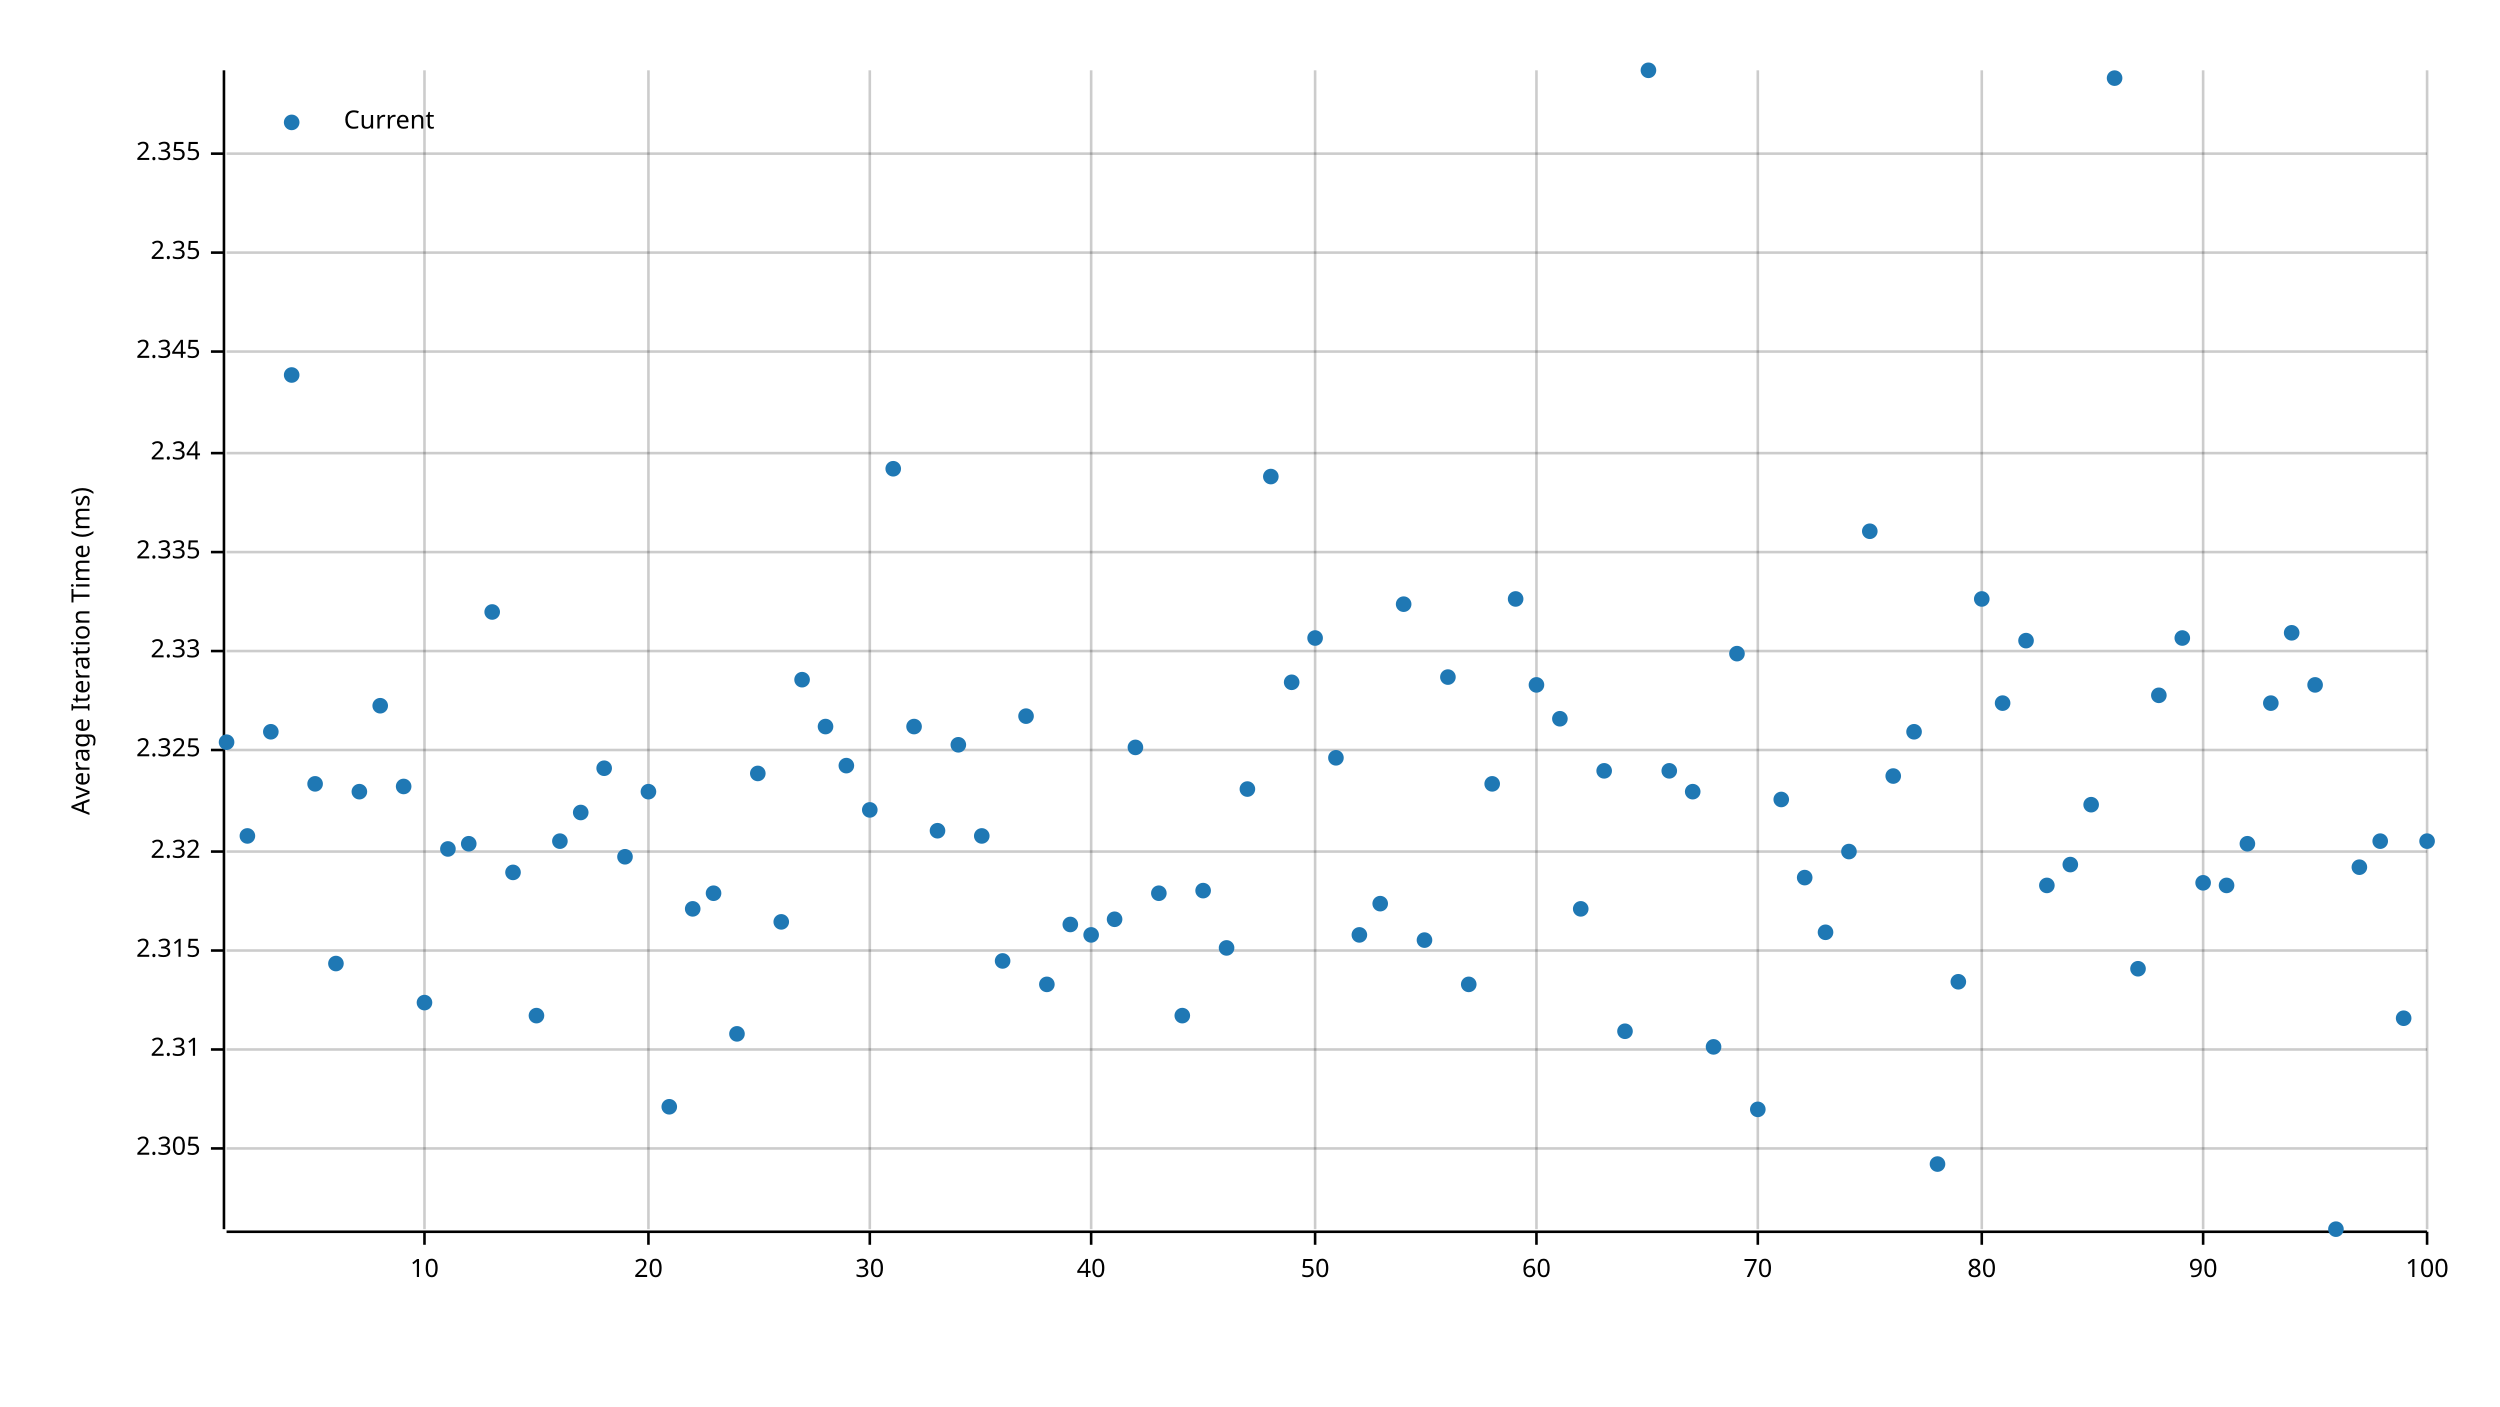
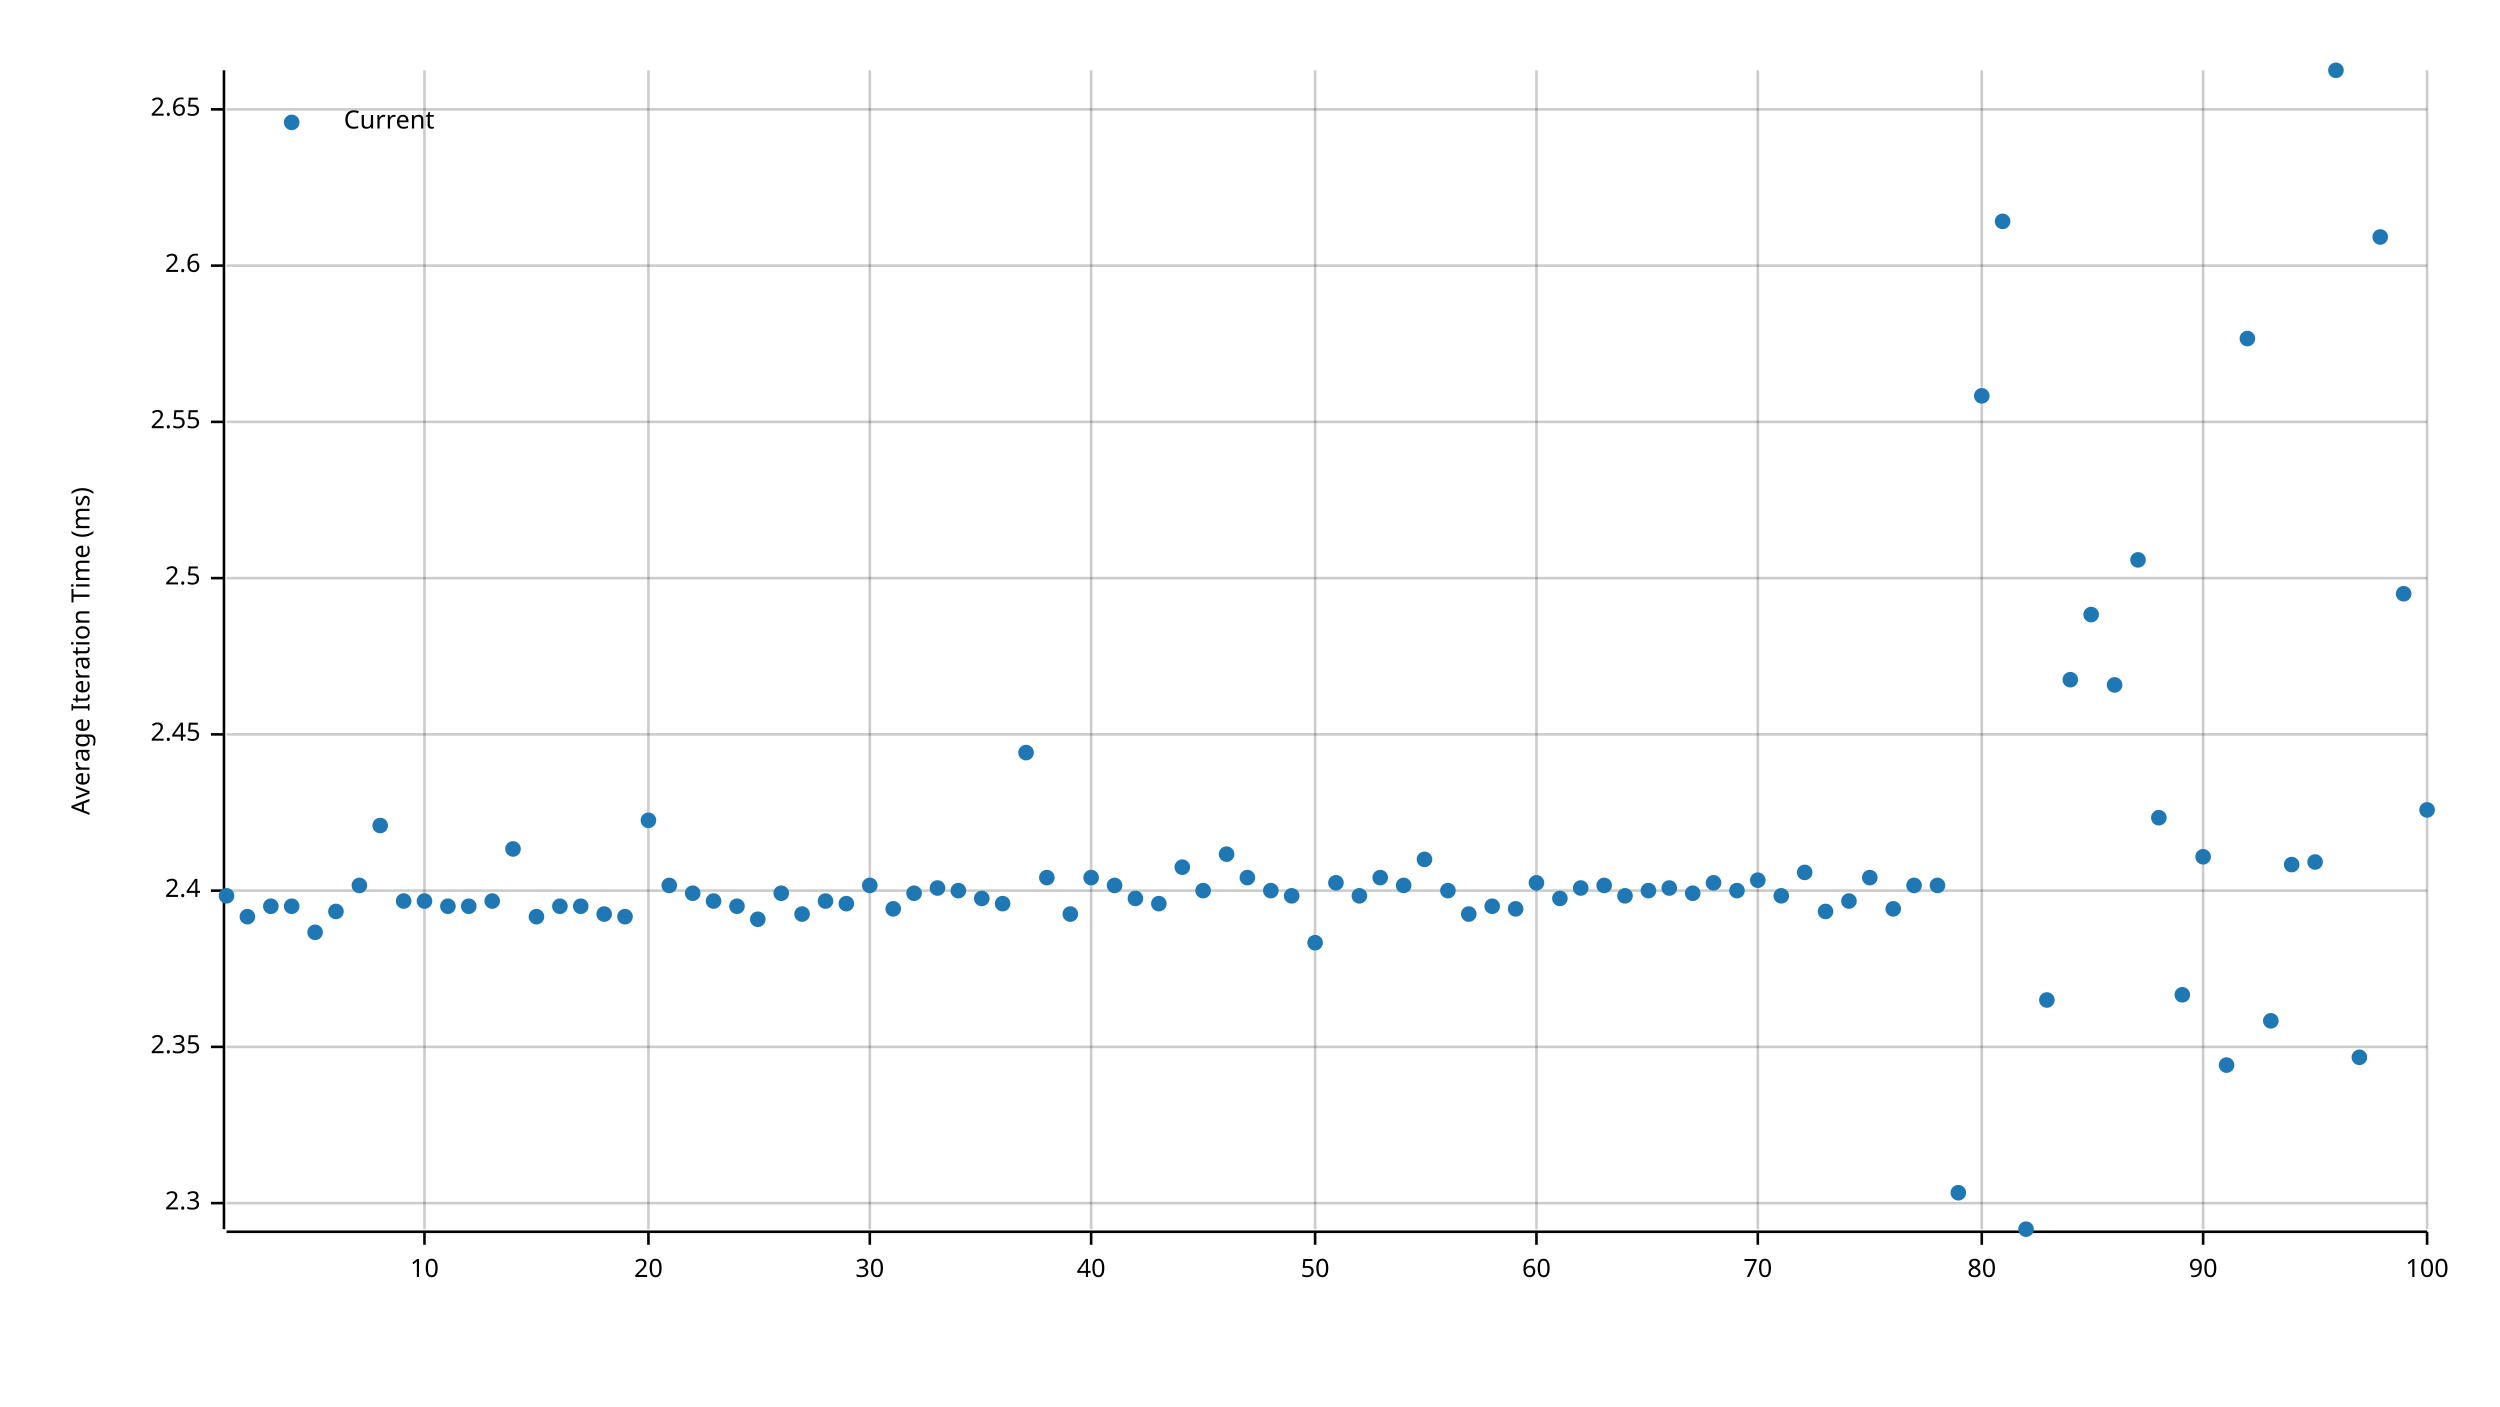
<svg xmlns="http://www.w3.org/2000/svg" width="960" height="540" viewBox="0 0 960 540">
  <text x="27" y="250" dy="0.76em" text-anchor="middle" font-family="sans-serif" font-size="9.677" opacity="1" fill="#000000" transform="rotate(270, 27, 250)">
Average Iteration Time (ms)
</text>
  <line opacity="0.2" stroke="#000000" stroke-width="1" x1="163" y1="472" x2="163" y2="27" />
  <line opacity="0.2" stroke="#000000" stroke-width="1" x1="249" y1="472" x2="249" y2="27" />
  <line opacity="0.2" stroke="#000000" stroke-width="1" x1="334" y1="472" x2="334" y2="27" />
  <line opacity="0.2" stroke="#000000" stroke-width="1" x1="419" y1="472" x2="419" y2="27" />
  <line opacity="0.2" stroke="#000000" stroke-width="1" x1="505" y1="472" x2="505" y2="27" />
  <line opacity="0.2" stroke="#000000" stroke-width="1" x1="590" y1="472" x2="590" y2="27" />
  <line opacity="0.2" stroke="#000000" stroke-width="1" x1="675" y1="472" x2="675" y2="27" />
  <line opacity="0.2" stroke="#000000" stroke-width="1" x1="761" y1="472" x2="761" y2="27" />
  <line opacity="0.2" stroke="#000000" stroke-width="1" x1="846" y1="472" x2="846" y2="27" />
  <line opacity="0.2" stroke="#000000" stroke-width="1" x1="932" y1="472" x2="932" y2="27" />
-   <line opacity="0.2" stroke="#000000" stroke-width="1" x1="87" y1="441" x2="932" y2="441" />
-   <line opacity="0.2" stroke="#000000" stroke-width="1" x1="87" y1="403" x2="932" y2="403" />
-   <line opacity="0.2" stroke="#000000" stroke-width="1" x1="87" y1="365" x2="932" y2="365" />
-   <line opacity="0.2" stroke="#000000" stroke-width="1" x1="87" y1="327" x2="932" y2="327" />
-   <line opacity="0.2" stroke="#000000" stroke-width="1" x1="87" y1="288" x2="932" y2="288" />
-   <line opacity="0.2" stroke="#000000" stroke-width="1" x1="87" y1="250" x2="932" y2="250" />
-   <line opacity="0.2" stroke="#000000" stroke-width="1" x1="87" y1="212" x2="932" y2="212" />
-   <line opacity="0.2" stroke="#000000" stroke-width="1" x1="87" y1="174" x2="932" y2="174" />
-   <line opacity="0.2" stroke="#000000" stroke-width="1" x1="87" y1="135" x2="932" y2="135" />
-   <line opacity="0.2" stroke="#000000" stroke-width="1" x1="87" y1="97" x2="932" y2="97" />
-   <line opacity="0.2" stroke="#000000" stroke-width="1" x1="87" y1="59" x2="932" y2="59" />
+   <line opacity="0.2" stroke="#000000" stroke-width="1" x1="87" y1="462" x2="932" y2="462" />
+   <line opacity="0.2" stroke="#000000" stroke-width="1" x1="87" y1="402" x2="932" y2="402" />
+   <line opacity="0.2" stroke="#000000" stroke-width="1" x1="87" y1="342" x2="932" y2="342" />
+   <line opacity="0.2" stroke="#000000" stroke-width="1" x1="87" y1="282" x2="932" y2="282" />
+   <line opacity="0.2" stroke="#000000" stroke-width="1" x1="87" y1="222" x2="932" y2="222" />
+   <line opacity="0.2" stroke="#000000" stroke-width="1" x1="87" y1="162" x2="932" y2="162" />
+   <line opacity="0.2" stroke="#000000" stroke-width="1" x1="87" y1="102" x2="932" y2="102" />
+   <line opacity="0.2" stroke="#000000" stroke-width="1" x1="87" y1="42" x2="932" y2="42" />
  <polyline fill="none" opacity="1" stroke="#000000" stroke-width="1" points="86,27 86,472 " />
-   <text x="77" y="441" dy="0.5ex" text-anchor="end" font-family="sans-serif" font-size="9.677" opacity="1" fill="#000000">
- 2.305
- </text>
-   <polyline fill="none" opacity="1" stroke="#000000" stroke-width="1" points="81,441 86,441 " />
-   <text x="77" y="403" dy="0.5ex" text-anchor="end" font-family="sans-serif" font-size="9.677" opacity="1" fill="#000000">
- 2.31
- </text>
-   <polyline fill="none" opacity="1" stroke="#000000" stroke-width="1" points="81,403 86,403 " />
-   <text x="77" y="365" dy="0.5ex" text-anchor="end" font-family="sans-serif" font-size="9.677" opacity="1" fill="#000000">
- 2.315
- </text>
-   <polyline fill="none" opacity="1" stroke="#000000" stroke-width="1" points="81,365 86,365 " />
-   <text x="77" y="327" dy="0.5ex" text-anchor="end" font-family="sans-serif" font-size="9.677" opacity="1" fill="#000000">
- 2.32
- </text>
-   <polyline fill="none" opacity="1" stroke="#000000" stroke-width="1" points="81,327 86,327 " />
-   <text x="77" y="288" dy="0.5ex" text-anchor="end" font-family="sans-serif" font-size="9.677" opacity="1" fill="#000000">
- 2.325
- </text>
-   <polyline fill="none" opacity="1" stroke="#000000" stroke-width="1" points="81,288 86,288 " />
-   <text x="77" y="250" dy="0.5ex" text-anchor="end" font-family="sans-serif" font-size="9.677" opacity="1" fill="#000000">
- 2.33
- </text>
-   <polyline fill="none" opacity="1" stroke="#000000" stroke-width="1" points="81,250 86,250 " />
-   <text x="77" y="212" dy="0.5ex" text-anchor="end" font-family="sans-serif" font-size="9.677" opacity="1" fill="#000000">
- 2.335
- </text>
-   <polyline fill="none" opacity="1" stroke="#000000" stroke-width="1" points="81,212 86,212 " />
-   <text x="77" y="174" dy="0.5ex" text-anchor="end" font-family="sans-serif" font-size="9.677" opacity="1" fill="#000000">
- 2.34
- </text>
-   <polyline fill="none" opacity="1" stroke="#000000" stroke-width="1" points="81,174 86,174 " />
-   <text x="77" y="135" dy="0.5ex" text-anchor="end" font-family="sans-serif" font-size="9.677" opacity="1" fill="#000000">
- 2.345
- </text>
-   <polyline fill="none" opacity="1" stroke="#000000" stroke-width="1" points="81,135 86,135 " />
-   <text x="77" y="97" dy="0.5ex" text-anchor="end" font-family="sans-serif" font-size="9.677" opacity="1" fill="#000000">
+   <text x="77" y="462" dy="0.5ex" text-anchor="end" font-family="sans-serif" font-size="9.677" opacity="1" fill="#000000">
+ 2.3
+ </text>
+   <polyline fill="none" opacity="1" stroke="#000000" stroke-width="1" points="81,462 86,462 " />
+   <text x="77" y="402" dy="0.5ex" text-anchor="end" font-family="sans-serif" font-size="9.677" opacity="1" fill="#000000">
2.35
</text>
-   <polyline fill="none" opacity="1" stroke="#000000" stroke-width="1" points="81,97 86,97 " />
-   <text x="77" y="59" dy="0.5ex" text-anchor="end" font-family="sans-serif" font-size="9.677" opacity="1" fill="#000000">
- 2.355
- </text>
-   <polyline fill="none" opacity="1" stroke="#000000" stroke-width="1" points="81,59 86,59 " />
+   <polyline fill="none" opacity="1" stroke="#000000" stroke-width="1" points="81,402 86,402 " />
+   <text x="77" y="342" dy="0.5ex" text-anchor="end" font-family="sans-serif" font-size="9.677" opacity="1" fill="#000000">
+ 2.4
+ </text>
+   <polyline fill="none" opacity="1" stroke="#000000" stroke-width="1" points="81,342 86,342 " />
+   <text x="77" y="282" dy="0.5ex" text-anchor="end" font-family="sans-serif" font-size="9.677" opacity="1" fill="#000000">
+ 2.45
+ </text>
+   <polyline fill="none" opacity="1" stroke="#000000" stroke-width="1" points="81,282 86,282 " />
+   <text x="77" y="222" dy="0.5ex" text-anchor="end" font-family="sans-serif" font-size="9.677" opacity="1" fill="#000000">
+ 2.5
+ </text>
+   <polyline fill="none" opacity="1" stroke="#000000" stroke-width="1" points="81,222 86,222 " />
+   <text x="77" y="162" dy="0.5ex" text-anchor="end" font-family="sans-serif" font-size="9.677" opacity="1" fill="#000000">
+ 2.55
+ </text>
+   <polyline fill="none" opacity="1" stroke="#000000" stroke-width="1" points="81,162 86,162 " />
+   <text x="77" y="102" dy="0.5ex" text-anchor="end" font-family="sans-serif" font-size="9.677" opacity="1" fill="#000000">
+ 2.6
+ </text>
+   <polyline fill="none" opacity="1" stroke="#000000" stroke-width="1" points="81,102 86,102 " />
+   <text x="77" y="42" dy="0.5ex" text-anchor="end" font-family="sans-serif" font-size="9.677" opacity="1" fill="#000000">
+ 2.65
+ </text>
+   <polyline fill="none" opacity="1" stroke="#000000" stroke-width="1" points="81,42 86,42 " />
  <polyline fill="none" opacity="1" stroke="#000000" stroke-width="1" points="87,473 932,473 " />
  <text x="163" y="483" dy="0.76em" text-anchor="middle" font-family="sans-serif" font-size="9.677" opacity="1" fill="#000000">
10
</text>
  <polyline fill="none" opacity="1" stroke="#000000" stroke-width="1" points="163,473 163,478 " />
  <text x="249" y="483" dy="0.76em" text-anchor="middle" font-family="sans-serif" font-size="9.677" opacity="1" fill="#000000">
20
</text>
  <polyline fill="none" opacity="1" stroke="#000000" stroke-width="1" points="249,473 249,478 " />
  <text x="334" y="483" dy="0.76em" text-anchor="middle" font-family="sans-serif" font-size="9.677" opacity="1" fill="#000000">
30
</text>
  <polyline fill="none" opacity="1" stroke="#000000" stroke-width="1" points="334,473 334,478 " />
  <text x="419" y="483" dy="0.76em" text-anchor="middle" font-family="sans-serif" font-size="9.677" opacity="1" fill="#000000">
40
</text>
  <polyline fill="none" opacity="1" stroke="#000000" stroke-width="1" points="419,473 419,478 " />
  <text x="505" y="483" dy="0.76em" text-anchor="middle" font-family="sans-serif" font-size="9.677" opacity="1" fill="#000000">
50
</text>
  <polyline fill="none" opacity="1" stroke="#000000" stroke-width="1" points="505,473 505,478 " />
  <text x="590" y="483" dy="0.76em" text-anchor="middle" font-family="sans-serif" font-size="9.677" opacity="1" fill="#000000">
60
</text>
  <polyline fill="none" opacity="1" stroke="#000000" stroke-width="1" points="590,473 590,478 " />
  <text x="675" y="483" dy="0.76em" text-anchor="middle" font-family="sans-serif" font-size="9.677" opacity="1" fill="#000000">
70
</text>
  <polyline fill="none" opacity="1" stroke="#000000" stroke-width="1" points="675,473 675,478 " />
  <text x="761" y="483" dy="0.76em" text-anchor="middle" font-family="sans-serif" font-size="9.677" opacity="1" fill="#000000">
80
</text>
  <polyline fill="none" opacity="1" stroke="#000000" stroke-width="1" points="761,473 761,478 " />
  <text x="846" y="483" dy="0.76em" text-anchor="middle" font-family="sans-serif" font-size="9.677" opacity="1" fill="#000000">
90
</text>
  <polyline fill="none" opacity="1" stroke="#000000" stroke-width="1" points="846,473 846,478 " />
  <text x="932" y="483" dy="0.76em" text-anchor="middle" font-family="sans-serif" font-size="9.677" opacity="1" fill="#000000">
100
</text>
  <polyline fill="none" opacity="1" stroke="#000000" stroke-width="1" points="932,473 932,478 " />
-   <circle cx="87" cy="285" r="3" opacity="1" fill="#1F78B4" stroke="none" stroke-width="1" />
-   <circle cx="95" cy="321" r="3" opacity="1" fill="#1F78B4" stroke="none" stroke-width="1" />
-   <circle cx="104" cy="281" r="3" opacity="1" fill="#1F78B4" stroke="none" stroke-width="1" />
-   <circle cx="112" cy="144" r="3" opacity="1" fill="#1F78B4" stroke="none" stroke-width="1" />
-   <circle cx="121" cy="301" r="3" opacity="1" fill="#1F78B4" stroke="none" stroke-width="1" />
-   <circle cx="129" cy="370" r="3" opacity="1" fill="#1F78B4" stroke="none" stroke-width="1" />
-   <circle cx="138" cy="304" r="3" opacity="1" fill="#1F78B4" stroke="none" stroke-width="1" />
-   <circle cx="146" cy="271" r="3" opacity="1" fill="#1F78B4" stroke="none" stroke-width="1" />
-   <circle cx="155" cy="302" r="3" opacity="1" fill="#1F78B4" stroke="none" stroke-width="1" />
-   <circle cx="163" cy="385" r="3" opacity="1" fill="#1F78B4" stroke="none" stroke-width="1" />
-   <circle cx="172" cy="326" r="3" opacity="1" fill="#1F78B4" stroke="none" stroke-width="1" />
-   <circle cx="180" cy="324" r="3" opacity="1" fill="#1F78B4" stroke="none" stroke-width="1" />
-   <circle cx="189" cy="235" r="3" opacity="1" fill="#1F78B4" stroke="none" stroke-width="1" />
-   <circle cx="197" cy="335" r="3" opacity="1" fill="#1F78B4" stroke="none" stroke-width="1" />
-   <circle cx="206" cy="390" r="3" opacity="1" fill="#1F78B4" stroke="none" stroke-width="1" />
-   <circle cx="215" cy="323" r="3" opacity="1" fill="#1F78B4" stroke="none" stroke-width="1" />
-   <circle cx="223" cy="312" r="3" opacity="1" fill="#1F78B4" stroke="none" stroke-width="1" />
-   <circle cx="232" cy="295" r="3" opacity="1" fill="#1F78B4" stroke="none" stroke-width="1" />
-   <circle cx="240" cy="329" r="3" opacity="1" fill="#1F78B4" stroke="none" stroke-width="1" />
-   <circle cx="249" cy="304" r="3" opacity="1" fill="#1F78B4" stroke="none" stroke-width="1" />
-   <circle cx="257" cy="425" r="3" opacity="1" fill="#1F78B4" stroke="none" stroke-width="1" />
-   <circle cx="266" cy="349" r="3" opacity="1" fill="#1F78B4" stroke="none" stroke-width="1" />
-   <circle cx="274" cy="343" r="3" opacity="1" fill="#1F78B4" stroke="none" stroke-width="1" />
-   <circle cx="283" cy="397" r="3" opacity="1" fill="#1F78B4" stroke="none" stroke-width="1" />
-   <circle cx="291" cy="297" r="3" opacity="1" fill="#1F78B4" stroke="none" stroke-width="1" />
-   <circle cx="300" cy="354" r="3" opacity="1" fill="#1F78B4" stroke="none" stroke-width="1" />
-   <circle cx="308" cy="261" r="3" opacity="1" fill="#1F78B4" stroke="none" stroke-width="1" />
-   <circle cx="317" cy="279" r="3" opacity="1" fill="#1F78B4" stroke="none" stroke-width="1" />
-   <circle cx="325" cy="294" r="3" opacity="1" fill="#1F78B4" stroke="none" stroke-width="1" />
-   <circle cx="334" cy="311" r="3" opacity="1" fill="#1F78B4" stroke="none" stroke-width="1" />
-   <circle cx="343" cy="180" r="3" opacity="1" fill="#1F78B4" stroke="none" stroke-width="1" />
-   <circle cx="351" cy="279" r="3" opacity="1" fill="#1F78B4" stroke="none" stroke-width="1" />
-   <circle cx="360" cy="319" r="3" opacity="1" fill="#1F78B4" stroke="none" stroke-width="1" />
-   <circle cx="368" cy="286" r="3" opacity="1" fill="#1F78B4" stroke="none" stroke-width="1" />
-   <circle cx="377" cy="321" r="3" opacity="1" fill="#1F78B4" stroke="none" stroke-width="1" />
-   <circle cx="385" cy="369" r="3" opacity="1" fill="#1F78B4" stroke="none" stroke-width="1" />
-   <circle cx="394" cy="275" r="3" opacity="1" fill="#1F78B4" stroke="none" stroke-width="1" />
-   <circle cx="402" cy="378" r="3" opacity="1" fill="#1F78B4" stroke="none" stroke-width="1" />
-   <circle cx="411" cy="355" r="3" opacity="1" fill="#1F78B4" stroke="none" stroke-width="1" />
-   <circle cx="419" cy="359" r="3" opacity="1" fill="#1F78B4" stroke="none" stroke-width="1" />
-   <circle cx="428" cy="353" r="3" opacity="1" fill="#1F78B4" stroke="none" stroke-width="1" />
-   <circle cx="436" cy="287" r="3" opacity="1" fill="#1F78B4" stroke="none" stroke-width="1" />
-   <circle cx="445" cy="343" r="3" opacity="1" fill="#1F78B4" stroke="none" stroke-width="1" />
-   <circle cx="454" cy="390" r="3" opacity="1" fill="#1F78B4" stroke="none" stroke-width="1" />
+   <circle cx="87" cy="344" r="3" opacity="1" fill="#1F78B4" stroke="none" stroke-width="1" />
+   <circle cx="95" cy="352" r="3" opacity="1" fill="#1F78B4" stroke="none" stroke-width="1" />
+   <circle cx="104" cy="348" r="3" opacity="1" fill="#1F78B4" stroke="none" stroke-width="1" />
+   <circle cx="112" cy="348" r="3" opacity="1" fill="#1F78B4" stroke="none" stroke-width="1" />
+   <circle cx="121" cy="358" r="3" opacity="1" fill="#1F78B4" stroke="none" stroke-width="1" />
+   <circle cx="129" cy="350" r="3" opacity="1" fill="#1F78B4" stroke="none" stroke-width="1" />
+   <circle cx="138" cy="340" r="3" opacity="1" fill="#1F78B4" stroke="none" stroke-width="1" />
+   <circle cx="146" cy="317" r="3" opacity="1" fill="#1F78B4" stroke="none" stroke-width="1" />
+   <circle cx="155" cy="346" r="3" opacity="1" fill="#1F78B4" stroke="none" stroke-width="1" />
+   <circle cx="163" cy="346" r="3" opacity="1" fill="#1F78B4" stroke="none" stroke-width="1" />
+   <circle cx="172" cy="348" r="3" opacity="1" fill="#1F78B4" stroke="none" stroke-width="1" />
+   <circle cx="180" cy="348" r="3" opacity="1" fill="#1F78B4" stroke="none" stroke-width="1" />
+   <circle cx="189" cy="346" r="3" opacity="1" fill="#1F78B4" stroke="none" stroke-width="1" />
+   <circle cx="197" cy="326" r="3" opacity="1" fill="#1F78B4" stroke="none" stroke-width="1" />
+   <circle cx="206" cy="352" r="3" opacity="1" fill="#1F78B4" stroke="none" stroke-width="1" />
+   <circle cx="215" cy="348" r="3" opacity="1" fill="#1F78B4" stroke="none" stroke-width="1" />
+   <circle cx="223" cy="348" r="3" opacity="1" fill="#1F78B4" stroke="none" stroke-width="1" />
+   <circle cx="232" cy="351" r="3" opacity="1" fill="#1F78B4" stroke="none" stroke-width="1" />
+   <circle cx="240" cy="352" r="3" opacity="1" fill="#1F78B4" stroke="none" stroke-width="1" />
+   <circle cx="249" cy="315" r="3" opacity="1" fill="#1F78B4" stroke="none" stroke-width="1" />
+   <circle cx="257" cy="340" r="3" opacity="1" fill="#1F78B4" stroke="none" stroke-width="1" />
+   <circle cx="266" cy="343" r="3" opacity="1" fill="#1F78B4" stroke="none" stroke-width="1" />
+   <circle cx="274" cy="346" r="3" opacity="1" fill="#1F78B4" stroke="none" stroke-width="1" />
+   <circle cx="283" cy="348" r="3" opacity="1" fill="#1F78B4" stroke="none" stroke-width="1" />
+   <circle cx="291" cy="353" r="3" opacity="1" fill="#1F78B4" stroke="none" stroke-width="1" />
+   <circle cx="300" cy="343" r="3" opacity="1" fill="#1F78B4" stroke="none" stroke-width="1" />
+   <circle cx="308" cy="351" r="3" opacity="1" fill="#1F78B4" stroke="none" stroke-width="1" />
+   <circle cx="317" cy="346" r="3" opacity="1" fill="#1F78B4" stroke="none" stroke-width="1" />
+   <circle cx="325" cy="347" r="3" opacity="1" fill="#1F78B4" stroke="none" stroke-width="1" />
+   <circle cx="334" cy="340" r="3" opacity="1" fill="#1F78B4" stroke="none" stroke-width="1" />
+   <circle cx="343" cy="349" r="3" opacity="1" fill="#1F78B4" stroke="none" stroke-width="1" />
+   <circle cx="351" cy="343" r="3" opacity="1" fill="#1F78B4" stroke="none" stroke-width="1" />
+   <circle cx="360" cy="341" r="3" opacity="1" fill="#1F78B4" stroke="none" stroke-width="1" />
+   <circle cx="368" cy="342" r="3" opacity="1" fill="#1F78B4" stroke="none" stroke-width="1" />
+   <circle cx="377" cy="345" r="3" opacity="1" fill="#1F78B4" stroke="none" stroke-width="1" />
+   <circle cx="385" cy="347" r="3" opacity="1" fill="#1F78B4" stroke="none" stroke-width="1" />
+   <circle cx="394" cy="289" r="3" opacity="1" fill="#1F78B4" stroke="none" stroke-width="1" />
+   <circle cx="402" cy="337" r="3" opacity="1" fill="#1F78B4" stroke="none" stroke-width="1" />
+   <circle cx="411" cy="351" r="3" opacity="1" fill="#1F78B4" stroke="none" stroke-width="1" />
+   <circle cx="419" cy="337" r="3" opacity="1" fill="#1F78B4" stroke="none" stroke-width="1" />
+   <circle cx="428" cy="340" r="3" opacity="1" fill="#1F78B4" stroke="none" stroke-width="1" />
+   <circle cx="436" cy="345" r="3" opacity="1" fill="#1F78B4" stroke="none" stroke-width="1" />
+   <circle cx="445" cy="347" r="3" opacity="1" fill="#1F78B4" stroke="none" stroke-width="1" />
+   <circle cx="454" cy="333" r="3" opacity="1" fill="#1F78B4" stroke="none" stroke-width="1" />
  <circle cx="462" cy="342" r="3" opacity="1" fill="#1F78B4" stroke="none" stroke-width="1" />
-   <circle cx="471" cy="364" r="3" opacity="1" fill="#1F78B4" stroke="none" stroke-width="1" />
-   <circle cx="479" cy="303" r="3" opacity="1" fill="#1F78B4" stroke="none" stroke-width="1" />
-   <circle cx="488" cy="183" r="3" opacity="1" fill="#1F78B4" stroke="none" stroke-width="1" />
-   <circle cx="496" cy="262" r="3" opacity="1" fill="#1F78B4" stroke="none" stroke-width="1" />
-   <circle cx="505" cy="245" r="3" opacity="1" fill="#1F78B4" stroke="none" stroke-width="1" />
-   <circle cx="513" cy="291" r="3" opacity="1" fill="#1F78B4" stroke="none" stroke-width="1" />
-   <circle cx="522" cy="359" r="3" opacity="1" fill="#1F78B4" stroke="none" stroke-width="1" />
-   <circle cx="530" cy="347" r="3" opacity="1" fill="#1F78B4" stroke="none" stroke-width="1" />
-   <circle cx="539" cy="232" r="3" opacity="1" fill="#1F78B4" stroke="none" stroke-width="1" />
-   <circle cx="547" cy="361" r="3" opacity="1" fill="#1F78B4" stroke="none" stroke-width="1" />
-   <circle cx="556" cy="260" r="3" opacity="1" fill="#1F78B4" stroke="none" stroke-width="1" />
-   <circle cx="564" cy="378" r="3" opacity="1" fill="#1F78B4" stroke="none" stroke-width="1" />
-   <circle cx="573" cy="301" r="3" opacity="1" fill="#1F78B4" stroke="none" stroke-width="1" />
-   <circle cx="582" cy="230" r="3" opacity="1" fill="#1F78B4" stroke="none" stroke-width="1" />
-   <circle cx="590" cy="263" r="3" opacity="1" fill="#1F78B4" stroke="none" stroke-width="1" />
-   <circle cx="599" cy="276" r="3" opacity="1" fill="#1F78B4" stroke="none" stroke-width="1" />
-   <circle cx="607" cy="349" r="3" opacity="1" fill="#1F78B4" stroke="none" stroke-width="1" />
-   <circle cx="616" cy="296" r="3" opacity="1" fill="#1F78B4" stroke="none" stroke-width="1" />
-   <circle cx="624" cy="396" r="3" opacity="1" fill="#1F78B4" stroke="none" stroke-width="1" />
-   <circle cx="633" cy="27" r="3" opacity="1" fill="#1F78B4" stroke="none" stroke-width="1" />
-   <circle cx="641" cy="296" r="3" opacity="1" fill="#1F78B4" stroke="none" stroke-width="1" />
-   <circle cx="650" cy="304" r="3" opacity="1" fill="#1F78B4" stroke="none" stroke-width="1" />
-   <circle cx="658" cy="402" r="3" opacity="1" fill="#1F78B4" stroke="none" stroke-width="1" />
-   <circle cx="667" cy="251" r="3" opacity="1" fill="#1F78B4" stroke="none" stroke-width="1" />
-   <circle cx="675" cy="426" r="3" opacity="1" fill="#1F78B4" stroke="none" stroke-width="1" />
-   <circle cx="684" cy="307" r="3" opacity="1" fill="#1F78B4" stroke="none" stroke-width="1" />
-   <circle cx="693" cy="337" r="3" opacity="1" fill="#1F78B4" stroke="none" stroke-width="1" />
-   <circle cx="701" cy="358" r="3" opacity="1" fill="#1F78B4" stroke="none" stroke-width="1" />
-   <circle cx="710" cy="327" r="3" opacity="1" fill="#1F78B4" stroke="none" stroke-width="1" />
-   <circle cx="718" cy="204" r="3" opacity="1" fill="#1F78B4" stroke="none" stroke-width="1" />
-   <circle cx="727" cy="298" r="3" opacity="1" fill="#1F78B4" stroke="none" stroke-width="1" />
-   <circle cx="735" cy="281" r="3" opacity="1" fill="#1F78B4" stroke="none" stroke-width="1" />
-   <circle cx="744" cy="447" r="3" opacity="1" fill="#1F78B4" stroke="none" stroke-width="1" />
-   <circle cx="752" cy="377" r="3" opacity="1" fill="#1F78B4" stroke="none" stroke-width="1" />
-   <circle cx="761" cy="230" r="3" opacity="1" fill="#1F78B4" stroke="none" stroke-width="1" />
-   <circle cx="769" cy="270" r="3" opacity="1" fill="#1F78B4" stroke="none" stroke-width="1" />
-   <circle cx="778" cy="246" r="3" opacity="1" fill="#1F78B4" stroke="none" stroke-width="1" />
-   <circle cx="786" cy="340" r="3" opacity="1" fill="#1F78B4" stroke="none" stroke-width="1" />
-   <circle cx="795" cy="332" r="3" opacity="1" fill="#1F78B4" stroke="none" stroke-width="1" />
-   <circle cx="803" cy="309" r="3" opacity="1" fill="#1F78B4" stroke="none" stroke-width="1" />
-   <circle cx="812" cy="30" r="3" opacity="1" fill="#1F78B4" stroke="none" stroke-width="1" />
-   <circle cx="821" cy="372" r="3" opacity="1" fill="#1F78B4" stroke="none" stroke-width="1" />
-   <circle cx="829" cy="267" r="3" opacity="1" fill="#1F78B4" stroke="none" stroke-width="1" />
-   <circle cx="838" cy="245" r="3" opacity="1" fill="#1F78B4" stroke="none" stroke-width="1" />
-   <circle cx="846" cy="339" r="3" opacity="1" fill="#1F78B4" stroke="none" stroke-width="1" />
-   <circle cx="855" cy="340" r="3" opacity="1" fill="#1F78B4" stroke="none" stroke-width="1" />
-   <circle cx="863" cy="324" r="3" opacity="1" fill="#1F78B4" stroke="none" stroke-width="1" />
-   <circle cx="872" cy="270" r="3" opacity="1" fill="#1F78B4" stroke="none" stroke-width="1" />
-   <circle cx="880" cy="243" r="3" opacity="1" fill="#1F78B4" stroke="none" stroke-width="1" />
-   <circle cx="889" cy="263" r="3" opacity="1" fill="#1F78B4" stroke="none" stroke-width="1" />
-   <circle cx="897" cy="472" r="3" opacity="1" fill="#1F78B4" stroke="none" stroke-width="1" />
-   <circle cx="906" cy="333" r="3" opacity="1" fill="#1F78B4" stroke="none" stroke-width="1" />
-   <circle cx="914" cy="323" r="3" opacity="1" fill="#1F78B4" stroke="none" stroke-width="1" />
-   <circle cx="923" cy="391" r="3" opacity="1" fill="#1F78B4" stroke="none" stroke-width="1" />
-   <circle cx="932" cy="323" r="3" opacity="1" fill="#1F78B4" stroke="none" stroke-width="1" />
+   <circle cx="471" cy="328" r="3" opacity="1" fill="#1F78B4" stroke="none" stroke-width="1" />
+   <circle cx="479" cy="337" r="3" opacity="1" fill="#1F78B4" stroke="none" stroke-width="1" />
+   <circle cx="488" cy="342" r="3" opacity="1" fill="#1F78B4" stroke="none" stroke-width="1" />
+   <circle cx="496" cy="344" r="3" opacity="1" fill="#1F78B4" stroke="none" stroke-width="1" />
+   <circle cx="505" cy="362" r="3" opacity="1" fill="#1F78B4" stroke="none" stroke-width="1" />
+   <circle cx="513" cy="339" r="3" opacity="1" fill="#1F78B4" stroke="none" stroke-width="1" />
+   <circle cx="522" cy="344" r="3" opacity="1" fill="#1F78B4" stroke="none" stroke-width="1" />
+   <circle cx="530" cy="337" r="3" opacity="1" fill="#1F78B4" stroke="none" stroke-width="1" />
+   <circle cx="539" cy="340" r="3" opacity="1" fill="#1F78B4" stroke="none" stroke-width="1" />
+   <circle cx="547" cy="330" r="3" opacity="1" fill="#1F78B4" stroke="none" stroke-width="1" />
+   <circle cx="556" cy="342" r="3" opacity="1" fill="#1F78B4" stroke="none" stroke-width="1" />
+   <circle cx="564" cy="351" r="3" opacity="1" fill="#1F78B4" stroke="none" stroke-width="1" />
+   <circle cx="573" cy="348" r="3" opacity="1" fill="#1F78B4" stroke="none" stroke-width="1" />
+   <circle cx="582" cy="349" r="3" opacity="1" fill="#1F78B4" stroke="none" stroke-width="1" />
+   <circle cx="590" cy="339" r="3" opacity="1" fill="#1F78B4" stroke="none" stroke-width="1" />
+   <circle cx="599" cy="345" r="3" opacity="1" fill="#1F78B4" stroke="none" stroke-width="1" />
+   <circle cx="607" cy="341" r="3" opacity="1" fill="#1F78B4" stroke="none" stroke-width="1" />
+   <circle cx="616" cy="340" r="3" opacity="1" fill="#1F78B4" stroke="none" stroke-width="1" />
+   <circle cx="624" cy="344" r="3" opacity="1" fill="#1F78B4" stroke="none" stroke-width="1" />
+   <circle cx="633" cy="342" r="3" opacity="1" fill="#1F78B4" stroke="none" stroke-width="1" />
+   <circle cx="641" cy="341" r="3" opacity="1" fill="#1F78B4" stroke="none" stroke-width="1" />
+   <circle cx="650" cy="343" r="3" opacity="1" fill="#1F78B4" stroke="none" stroke-width="1" />
+   <circle cx="658" cy="339" r="3" opacity="1" fill="#1F78B4" stroke="none" stroke-width="1" />
+   <circle cx="667" cy="342" r="3" opacity="1" fill="#1F78B4" stroke="none" stroke-width="1" />
+   <circle cx="675" cy="338" r="3" opacity="1" fill="#1F78B4" stroke="none" stroke-width="1" />
+   <circle cx="684" cy="344" r="3" opacity="1" fill="#1F78B4" stroke="none" stroke-width="1" />
+   <circle cx="693" cy="335" r="3" opacity="1" fill="#1F78B4" stroke="none" stroke-width="1" />
+   <circle cx="701" cy="350" r="3" opacity="1" fill="#1F78B4" stroke="none" stroke-width="1" />
+   <circle cx="710" cy="346" r="3" opacity="1" fill="#1F78B4" stroke="none" stroke-width="1" />
+   <circle cx="718" cy="337" r="3" opacity="1" fill="#1F78B4" stroke="none" stroke-width="1" />
+   <circle cx="727" cy="349" r="3" opacity="1" fill="#1F78B4" stroke="none" stroke-width="1" />
+   <circle cx="735" cy="340" r="3" opacity="1" fill="#1F78B4" stroke="none" stroke-width="1" />
+   <circle cx="744" cy="340" r="3" opacity="1" fill="#1F78B4" stroke="none" stroke-width="1" />
+   <circle cx="752" cy="458" r="3" opacity="1" fill="#1F78B4" stroke="none" stroke-width="1" />
+   <circle cx="761" cy="152" r="3" opacity="1" fill="#1F78B4" stroke="none" stroke-width="1" />
+   <circle cx="769" cy="85" r="3" opacity="1" fill="#1F78B4" stroke="none" stroke-width="1" />
+   <circle cx="778" cy="472" r="3" opacity="1" fill="#1F78B4" stroke="none" stroke-width="1" />
+   <circle cx="786" cy="384" r="3" opacity="1" fill="#1F78B4" stroke="none" stroke-width="1" />
+   <circle cx="795" cy="261" r="3" opacity="1" fill="#1F78B4" stroke="none" stroke-width="1" />
+   <circle cx="803" cy="236" r="3" opacity="1" fill="#1F78B4" stroke="none" stroke-width="1" />
+   <circle cx="812" cy="263" r="3" opacity="1" fill="#1F78B4" stroke="none" stroke-width="1" />
+   <circle cx="821" cy="215" r="3" opacity="1" fill="#1F78B4" stroke="none" stroke-width="1" />
+   <circle cx="829" cy="314" r="3" opacity="1" fill="#1F78B4" stroke="none" stroke-width="1" />
+   <circle cx="838" cy="382" r="3" opacity="1" fill="#1F78B4" stroke="none" stroke-width="1" />
+   <circle cx="846" cy="329" r="3" opacity="1" fill="#1F78B4" stroke="none" stroke-width="1" />
+   <circle cx="855" cy="409" r="3" opacity="1" fill="#1F78B4" stroke="none" stroke-width="1" />
+   <circle cx="863" cy="130" r="3" opacity="1" fill="#1F78B4" stroke="none" stroke-width="1" />
+   <circle cx="872" cy="392" r="3" opacity="1" fill="#1F78B4" stroke="none" stroke-width="1" />
+   <circle cx="880" cy="332" r="3" opacity="1" fill="#1F78B4" stroke="none" stroke-width="1" />
+   <circle cx="889" cy="331" r="3" opacity="1" fill="#1F78B4" stroke="none" stroke-width="1" />
+   <circle cx="897" cy="27" r="3" opacity="1" fill="#1F78B4" stroke="none" stroke-width="1" />
+   <circle cx="906" cy="406" r="3" opacity="1" fill="#1F78B4" stroke="none" stroke-width="1" />
+   <circle cx="914" cy="91" r="3" opacity="1" fill="#1F78B4" stroke="none" stroke-width="1" />
+   <circle cx="923" cy="228" r="3" opacity="1" fill="#1F78B4" stroke="none" stroke-width="1" />
+   <circle cx="932" cy="311" r="3" opacity="1" fill="#1F78B4" stroke="none" stroke-width="1" />
  <text x="132" y="42" dy="0.76em" text-anchor="start" font-family="sans-serif" font-size="9.677" opacity="1" fill="#000000">
Current
</text>
  <circle cx="112" cy="47" r="3" opacity="1" fill="#1F78B4" stroke="none" stroke-width="1" />
</svg>
